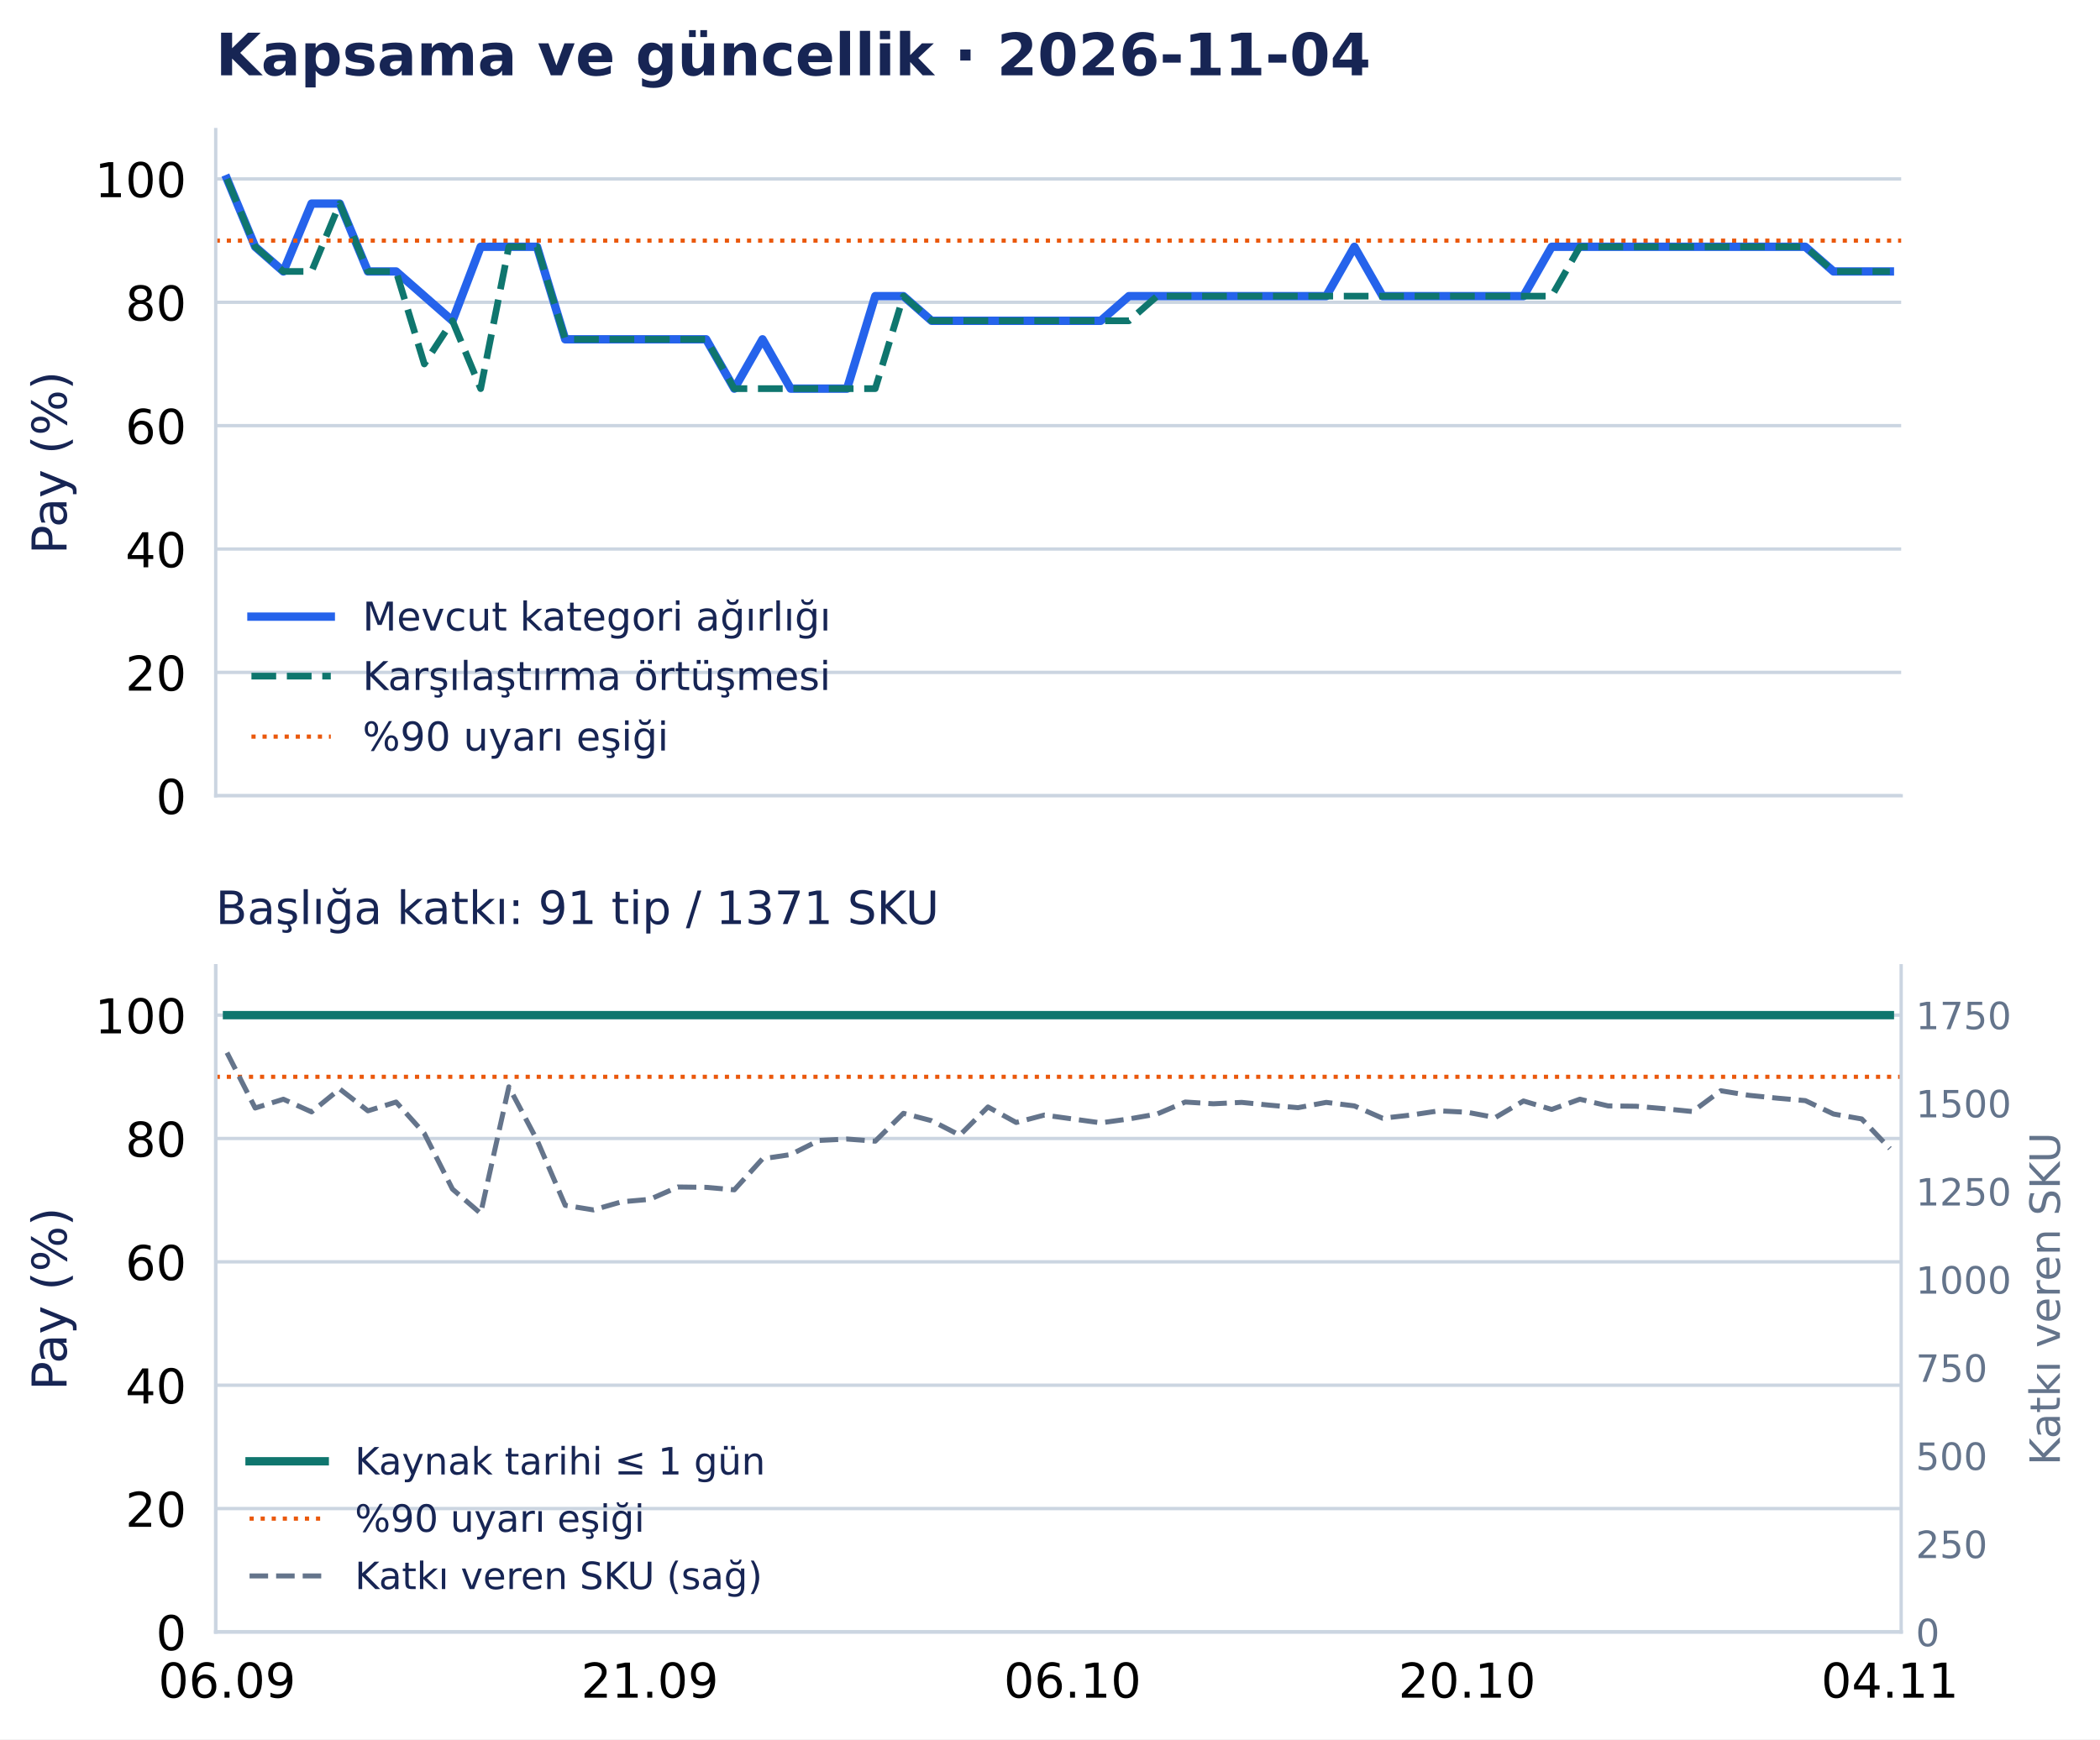
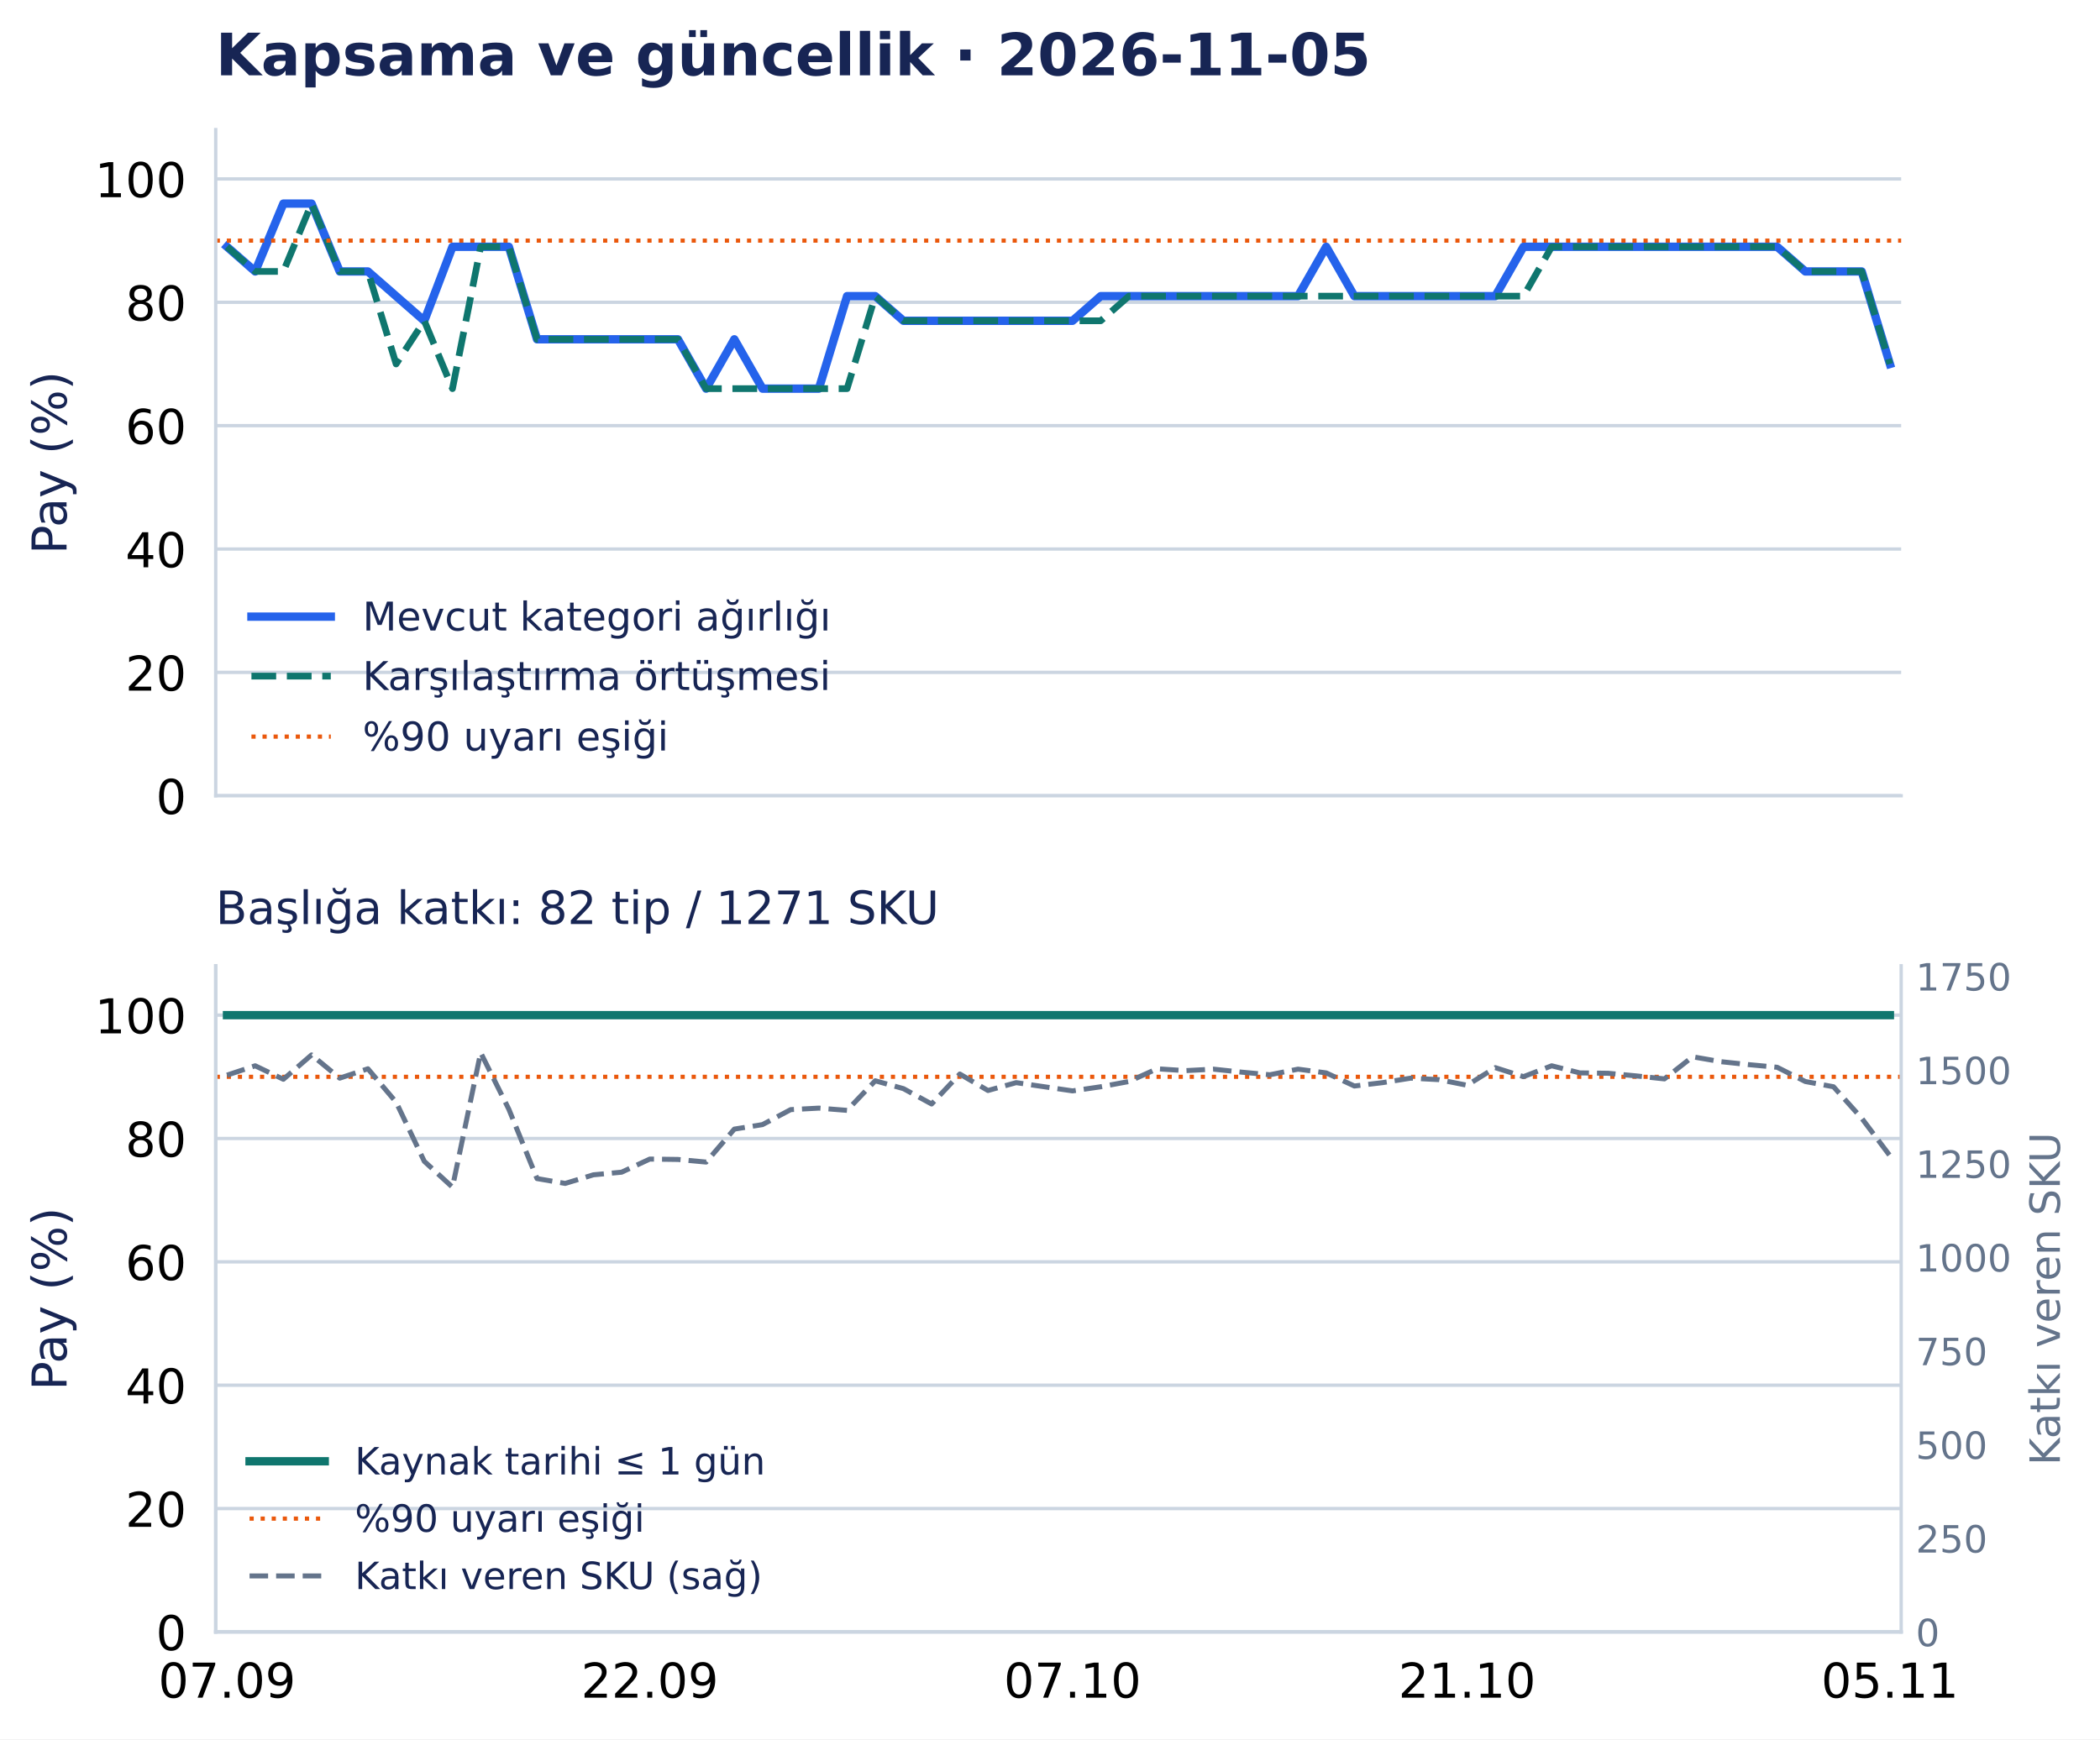
<svg xmlns="http://www.w3.org/2000/svg" width="502.794pt" height="416.535pt" viewBox="0 0 502.794 416.535" version="1.1">
  <defs>
    <style type="text/css">*{stroke-linejoin: round; stroke-linecap: butt}</style>
  </defs>
  <g id="figure_1">
    <g id="patch_1">
      <path d="M 0 416.535 L 502.794 416.535 L 502.794 0 L 0 0 z " style="fill: #ffffff" />
    </g>
    <g id="axes_1">
      <g id="patch_2">
        <path d="M 51.651 190.574 L 455.188 190.574 L 455.188 31.035 L 51.651 31.035 z " style="fill: #ffffff" />
      </g>
      <g id="matplotlib.axis_1">
        <g id="xtick_1">
          <g id="line2d_1" />
        </g>
        <g id="xtick_2">
          <g id="line2d_2" />
        </g>
        <g id="xtick_3">
          <g id="line2d_3" />
        </g>
        <g id="xtick_4">
          <g id="line2d_4" />
        </g>
        <g id="xtick_5">
          <g id="line2d_5" />
        </g>
      </g>
      <g id="matplotlib.axis_2">
        <g id="ytick_1">
          <g id="line2d_6">
            <path d="M 51.651 190.574 L 455.188 190.574 " clip-path="url(#p0e1365a26f)" style="fill: none; stroke: #cbd5e1; stroke-width: 0.8; stroke-linecap: square" />
          </g>
          <g id="line2d_7" />
          <g id="text_1">
            <text style="font-size: 11.5px; font-family: 'DejaVu Sans', 'Bitstream Vera Sans', 'Computer Modern Sans Serif', 'Lucida Grande', 'Verdana', 'Geneva', 'Lucid', 'Arial', 'Helvetica', 'Avant Garde', sans-serif; text-anchor: end" x="44.651" y="194.943" transform="rotate(-0 44.65062 194.9427)">0</text>
          </g>
        </g>
        <g id="ytick_2">
          <g id="line2d_8">
            <path d="M 51.651 161.03 L 455.188 161.03 " clip-path="url(#p0e1365a26f)" style="fill: none; stroke: #cbd5e1; stroke-width: 0.8; stroke-linecap: square" />
          </g>
          <g id="line2d_9" />
          <g id="text_2">
            <text style="font-size: 11.5px; font-family: 'DejaVu Sans', 'Bitstream Vera Sans', 'Computer Modern Sans Serif', 'Lucida Grande', 'Verdana', 'Geneva', 'Lucid', 'Arial', 'Helvetica', 'Avant Garde', sans-serif; text-anchor: end" x="44.651" y="165.398" transform="rotate(-0 44.65062 165.3983)">20</text>
          </g>
        </g>
        <g id="ytick_3">
          <g id="line2d_10">
            <path d="M 51.651 131.485 L 455.188 131.485 " clip-path="url(#p0e1365a26f)" style="fill: none; stroke: #cbd5e1; stroke-width: 0.8; stroke-linecap: square" />
          </g>
          <g id="line2d_11" />
          <g id="text_3">
            <text style="font-size: 11.5px; font-family: 'DejaVu Sans', 'Bitstream Vera Sans', 'Computer Modern Sans Serif', 'Lucida Grande', 'Verdana', 'Geneva', 'Lucid', 'Arial', 'Helvetica', 'Avant Garde', sans-serif; text-anchor: end" x="44.651" y="135.854" transform="rotate(-0 44.65062 135.854)">40</text>
          </g>
        </g>
        <g id="ytick_4">
          <g id="line2d_12">
            <path d="M 51.651 101.941 L 455.188 101.941 " clip-path="url(#p0e1365a26f)" style="fill: none; stroke: #cbd5e1; stroke-width: 0.8; stroke-linecap: square" />
          </g>
          <g id="line2d_13" />
          <g id="text_4">
            <text style="font-size: 11.5px; font-family: 'DejaVu Sans', 'Bitstream Vera Sans', 'Computer Modern Sans Serif', 'Lucida Grande', 'Verdana', 'Geneva', 'Lucid', 'Arial', 'Helvetica', 'Avant Garde', sans-serif; text-anchor: end" x="44.651" y="106.31" transform="rotate(-0 44.65062 106.3097)">60</text>
          </g>
        </g>
        <g id="ytick_5">
          <g id="line2d_14">
            <path d="M 51.651 72.397 L 455.188 72.397 " clip-path="url(#p0e1365a26f)" style="fill: none; stroke: #cbd5e1; stroke-width: 0.8; stroke-linecap: square" />
          </g>
          <g id="line2d_15" />
          <g id="text_5">
            <text style="font-size: 11.5px; font-family: 'DejaVu Sans', 'Bitstream Vera Sans', 'Computer Modern Sans Serif', 'Lucida Grande', 'Verdana', 'Geneva', 'Lucid', 'Arial', 'Helvetica', 'Avant Garde', sans-serif; text-anchor: end" x="44.651" y="76.765" transform="rotate(-0 44.65062 76.76539)">80</text>
          </g>
        </g>
        <g id="ytick_6">
          <g id="line2d_16">
            <path d="M 51.651 42.852 L 455.188 42.852 " clip-path="url(#p0e1365a26f)" style="fill: none; stroke: #cbd5e1; stroke-width: 0.8; stroke-linecap: square" />
          </g>
          <g id="line2d_17" />
          <g id="text_6">
            <text style="font-size: 11.5px; font-family: 'DejaVu Sans', 'Bitstream Vera Sans', 'Computer Modern Sans Serif', 'Lucida Grande', 'Verdana', 'Geneva', 'Lucid', 'Arial', 'Helvetica', 'Avant Garde', sans-serif; text-anchor: end" x="44.651" y="47.221" transform="rotate(-0 44.65062 47.22107)">100</text>
          </g>
        </g>
        <g id="text_7">
          <text style="font-size: 11.5px; font-family: 'DejaVu Sans', 'Bitstream Vera Sans', 'Computer Modern Sans Serif', 'Lucida Grande', 'Verdana', 'Geneva', 'Lucid', 'Arial', 'Helvetica', 'Avant Garde', sans-serif; text-anchor: middle; fill: #172554" x="15.937" y="110.804" transform="rotate(-90 15.93731 110.8044)">Pay (%)</text>
        </g>
      </g>
      <g id="line2d_18">
-         <path d="M 54.35 42.852 L 61.098 59.102 L 67.846 65.011 L 74.594 48.761 L 81.342 48.761 L 88.09 65.011 L 94.839 65.011 L 101.587 70.92 L 108.335 76.828 L 115.083 59.102 L 121.831 59.102 L 128.579 59.102 L 135.327 81.26 L 142.075 81.26 L 148.824 81.26 L 155.572 81.26 L 162.32 81.26 L 169.068 81.26 L 175.816 93.078 L 182.564 81.26 L 189.312 93.078 L 196.06 93.078 L 202.809 93.078 L 209.557 70.92 L 216.305 70.92 L 223.053 76.828 L 229.801 76.828 L 236.549 76.828 L 243.297 76.828 L 250.045 76.828 L 256.794 76.828 L 263.542 76.828 L 270.29 70.92 L 277.038 70.92 L 283.786 70.92 L 290.534 70.92 L 297.282 70.92 L 304.03 70.92 L 310.778 70.92 L 317.527 70.92 L 324.275 59.102 L 331.023 70.92 L 337.771 70.92 L 344.519 70.92 L 351.267 70.92 L 358.015 70.92 L 364.763 70.92 L 371.512 59.102 L 378.26 59.102 L 385.008 59.102 L 391.756 59.102 L 398.504 59.102 L 405.252 59.102 L 412 59.102 L 418.748 59.102 L 425.497 59.102 L 432.245 59.102 L 438.993 65.011 L 445.741 65.011 L 452.489 65.011 " clip-path="url(#p0e1365a26f)" style="fill: none; stroke: #2563eb; stroke-width: 2; stroke-linecap: square" />
+         <path d="M 54.35 59.102 L 61.098 65.011 L 67.846 48.761 L 74.594 48.761 L 81.342 65.011 L 88.09 65.011 L 94.839 70.92 L 101.587 76.828 L 108.335 59.102 L 115.083 59.102 L 121.831 59.102 L 128.579 81.26 L 135.327 81.26 L 142.075 81.26 L 148.824 81.26 L 155.572 81.26 L 162.32 81.26 L 169.068 93.078 L 175.816 81.26 L 182.564 93.078 L 189.312 93.078 L 196.06 93.078 L 202.809 70.92 L 209.557 70.92 L 216.305 76.828 L 223.053 76.828 L 229.801 76.828 L 236.549 76.828 L 243.297 76.828 L 250.045 76.828 L 256.794 76.828 L 263.542 70.92 L 270.29 70.92 L 277.038 70.92 L 283.786 70.92 L 290.534 70.92 L 297.282 70.92 L 304.03 70.92 L 310.778 70.92 L 317.527 59.102 L 324.275 70.92 L 331.023 70.92 L 337.771 70.92 L 344.519 70.92 L 351.267 70.92 L 358.015 70.92 L 364.763 59.102 L 371.512 59.102 L 378.26 59.102 L 385.008 59.102 L 391.756 59.102 L 398.504 59.102 L 405.252 59.102 L 412 59.102 L 418.748 59.102 L 425.497 59.102 L 432.245 65.011 L 438.993 65.011 L 445.741 65.011 L 452.489 87.169 " clip-path="url(#p0e1365a26f)" style="fill: none; stroke: #2563eb; stroke-width: 2; stroke-linecap: square" />
      </g>
      <g id="line2d_19">
-         <path d="M 54.35 42.852 L 61.098 59.102 L 67.846 65.011 L 74.594 65.011 L 81.342 48.761 L 88.09 65.011 L 94.839 65.011 L 101.587 87.169 L 108.335 76.828 L 115.083 93.078 L 121.831 59.102 L 128.579 59.102 L 135.327 81.26 L 142.075 81.26 L 148.824 81.26 L 155.572 81.26 L 162.32 81.26 L 169.068 81.26 L 175.816 93.078 L 182.564 93.078 L 189.312 93.078 L 196.06 93.078 L 202.809 93.078 L 209.557 93.078 L 216.305 70.92 L 223.053 76.828 L 229.801 76.828 L 236.549 76.828 L 243.297 76.828 L 250.045 76.828 L 256.794 76.828 L 263.542 76.828 L 270.29 76.828 L 277.038 70.92 L 283.786 70.92 L 290.534 70.92 L 297.282 70.92 L 304.03 70.92 L 310.778 70.92 L 317.527 70.92 L 324.275 70.92 L 331.023 70.92 L 337.771 70.92 L 344.519 70.92 L 351.267 70.92 L 358.015 70.92 L 364.763 70.92 L 371.512 70.92 L 378.26 59.102 L 385.008 59.102 L 391.756 59.102 L 398.504 59.102 L 405.252 59.102 L 412 59.102 L 418.748 59.102 L 425.497 59.102 L 432.245 59.102 L 438.993 65.011 L 445.741 65.011 L 452.489 65.011 " clip-path="url(#p0e1365a26f)" style="fill: none; stroke-dasharray: 5.92,2.56; stroke-dashoffset: 0; stroke: #0f766e; stroke-width: 1.6" />
+         <path d="M 54.35 59.102 L 61.098 65.011 L 67.846 65.011 L 74.594 48.761 L 81.342 65.011 L 88.09 65.011 L 94.839 87.169 L 101.587 76.828 L 108.335 93.078 L 115.083 59.102 L 121.831 59.102 L 128.579 81.26 L 135.327 81.26 L 142.075 81.26 L 148.824 81.26 L 155.572 81.26 L 162.32 81.26 L 169.068 93.078 L 175.816 93.078 L 182.564 93.078 L 189.312 93.078 L 196.06 93.078 L 202.809 93.078 L 209.557 70.92 L 216.305 76.828 L 223.053 76.828 L 229.801 76.828 L 236.549 76.828 L 243.297 76.828 L 250.045 76.828 L 256.794 76.828 L 263.542 76.828 L 270.29 70.92 L 277.038 70.92 L 283.786 70.92 L 290.534 70.92 L 297.282 70.92 L 304.03 70.92 L 310.778 70.92 L 317.527 70.92 L 324.275 70.92 L 331.023 70.92 L 337.771 70.92 L 344.519 70.92 L 351.267 70.92 L 358.015 70.92 L 364.763 70.92 L 371.512 59.102 L 378.26 59.102 L 385.008 59.102 L 391.756 59.102 L 398.504 59.102 L 405.252 59.102 L 412 59.102 L 418.748 59.102 L 425.497 59.102 L 432.245 65.011 L 438.993 65.011 L 445.741 65.011 L 452.489 87.169 " clip-path="url(#p0e1365a26f)" style="fill: none; stroke-dasharray: 5.92,2.56; stroke-dashoffset: 0; stroke: #0f766e; stroke-width: 1.6" />
      </g>
      <g id="line2d_20">
        <path d="M 51.651 57.625 L 455.188 57.625 " clip-path="url(#p0e1365a26f)" style="fill: none; stroke-dasharray: 1,1.65; stroke-dashoffset: 0; stroke: #ea580c" />
      </g>
      <g id="patch_3">
        <path d="M 51.651 190.574 L 51.651 31.035 " style="fill: none; stroke: #cbd5e1; stroke-width: 0.8; stroke-linejoin: miter; stroke-linecap: square" />
      </g>
      <g id="patch_4">
        <path d="M 51.651 190.574 L 455.188 190.574 " style="fill: none; stroke: #cbd5e1; stroke-width: 0.8; stroke-linejoin: miter; stroke-linecap: square" />
      </g>
      <g id="text_8">
-         <text style="font-weight: 700; font-size: 14px; font-family: 'DejaVu Sans', 'Bitstream Vera Sans', 'Computer Modern Sans Serif', 'Lucida Grande', 'Verdana', 'Geneva', 'Lucid', 'Arial', 'Helvetica', 'Avant Garde', sans-serif; text-anchor: start; fill: #172554" x="51.651" y="18.035" transform="rotate(-0 51.65062 18.03469)">Kapsama ve güncellik · 2026-11-04</text>
+         <text style="font-weight: 700; font-size: 14px; font-family: 'DejaVu Sans', 'Bitstream Vera Sans', 'Computer Modern Sans Serif', 'Lucida Grande', 'Verdana', 'Geneva', 'Lucid', 'Arial', 'Helvetica', 'Avant Garde', sans-serif; text-anchor: start; fill: #172554" x="51.651" y="18.035" transform="rotate(-0 51.65062 18.03469)">Kapsama ve güncellik · 2026-11-05</text>
      </g>
      <g id="legend_1">
        <g id="line2d_21">
          <path d="M 60.201 147.675 L 69.701 147.675 L 79.201 147.675 " style="fill: none; stroke: #2563eb; stroke-width: 2; stroke-linecap: square" />
        </g>
        <g id="text_9">
          <text style="font-size: 9.5px; font-family: 'DejaVu Sans', 'Bitstream Vera Sans', 'Computer Modern Sans Serif', 'Lucida Grande', 'Verdana', 'Geneva', 'Lucid', 'Arial', 'Helvetica', 'Avant Garde', sans-serif; text-anchor: start; fill: #172554" x="86.801" y="151" transform="rotate(-0 86.80062 150.9998)">Mevcut kategori ağırlığı</text>
        </g>
        <g id="line2d_22">
          <path d="M 60.201 161.926 L 69.701 161.926 L 79.201 161.926 " style="fill: none; stroke-dasharray: 5.92,2.56; stroke-dashoffset: 0; stroke: #0f766e; stroke-width: 1.6" />
        </g>
        <g id="text_10">
          <text style="font-size: 9.5px; font-family: 'DejaVu Sans', 'Bitstream Vera Sans', 'Computer Modern Sans Serif', 'Lucida Grande', 'Verdana', 'Geneva', 'Lucid', 'Arial', 'Helvetica', 'Avant Garde', sans-serif; text-anchor: start; fill: #172554" x="86.801" y="165.251" transform="rotate(-0 86.80062 165.2506)">Karşılaştırma örtüşmesi</text>
        </g>
        <g id="line2d_23">
          <path d="M 60.201 176.417 L 69.701 176.417 L 79.201 176.417 " style="fill: none; stroke-dasharray: 1,1.65; stroke-dashoffset: 0; stroke: #ea580c" />
        </g>
        <g id="text_11">
          <text style="font-size: 9.5px; font-family: 'DejaVu Sans', 'Bitstream Vera Sans', 'Computer Modern Sans Serif', 'Lucida Grande', 'Verdana', 'Geneva', 'Lucid', 'Arial', 'Helvetica', 'Avant Garde', sans-serif; text-anchor: start; fill: #172554" x="86.801" y="179.742" transform="rotate(-0 86.80062 179.7418)">%90 uyarı eşiği</text>
        </g>
      </g>
    </g>
    <g id="axes_2">
      <g id="patch_5">
        <path d="M 51.651 390.835 L 455.188 390.835 L 455.188 231.295 L 51.651 231.295 z " style="fill: #ffffff" />
      </g>
      <g id="matplotlib.axis_3">
        <g id="xtick_6">
          <g id="line2d_24" />
          <g id="text_12">
-             <text style="font-size: 11.5px; font-family: 'DejaVu Sans', 'Bitstream Vera Sans', 'Computer Modern Sans Serif', 'Lucida Grande', 'Verdana', 'Geneva', 'Lucid', 'Arial', 'Helvetica', 'Avant Garde', sans-serif; text-anchor: middle" x="54.35" y="406.572" transform="rotate(-0 54.34987 406.572)">06.09</text>
+             <text style="font-size: 11.5px; font-family: 'DejaVu Sans', 'Bitstream Vera Sans', 'Computer Modern Sans Serif', 'Lucida Grande', 'Verdana', 'Geneva', 'Lucid', 'Arial', 'Helvetica', 'Avant Garde', sans-serif; text-anchor: middle" x="54.35" y="406.572" transform="rotate(-0 54.34987 406.572)">07.09</text>
          </g>
        </g>
        <g id="xtick_7">
          <g id="line2d_25" />
          <g id="text_13">
-             <text style="font-size: 11.5px; font-family: 'DejaVu Sans', 'Bitstream Vera Sans', 'Computer Modern Sans Serif', 'Lucida Grande', 'Verdana', 'Geneva', 'Lucid', 'Arial', 'Helvetica', 'Avant Garde', sans-serif; text-anchor: middle" x="155.572" y="406.572" transform="rotate(-0 155.5717 406.572)">21.09</text>
+             <text style="font-size: 11.5px; font-family: 'DejaVu Sans', 'Bitstream Vera Sans', 'Computer Modern Sans Serif', 'Lucida Grande', 'Verdana', 'Geneva', 'Lucid', 'Arial', 'Helvetica', 'Avant Garde', sans-serif; text-anchor: middle" x="155.572" y="406.572" transform="rotate(-0 155.5717 406.572)">22.09</text>
          </g>
        </g>
        <g id="xtick_8">
          <g id="line2d_26" />
          <g id="text_14">
-             <text style="font-size: 11.5px; font-family: 'DejaVu Sans', 'Bitstream Vera Sans', 'Computer Modern Sans Serif', 'Lucida Grande', 'Verdana', 'Geneva', 'Lucid', 'Arial', 'Helvetica', 'Avant Garde', sans-serif; text-anchor: middle" x="256.794" y="406.572" transform="rotate(-0 256.7935 406.572)">06.10</text>
+             <text style="font-size: 11.5px; font-family: 'DejaVu Sans', 'Bitstream Vera Sans', 'Computer Modern Sans Serif', 'Lucida Grande', 'Verdana', 'Geneva', 'Lucid', 'Arial', 'Helvetica', 'Avant Garde', sans-serif; text-anchor: middle" x="256.794" y="406.572" transform="rotate(-0 256.7935 406.572)">07.10</text>
          </g>
        </g>
        <g id="xtick_9">
          <g id="line2d_27" />
          <g id="text_15">
-             <text style="font-size: 11.5px; font-family: 'DejaVu Sans', 'Bitstream Vera Sans', 'Computer Modern Sans Serif', 'Lucida Grande', 'Verdana', 'Geneva', 'Lucid', 'Arial', 'Helvetica', 'Avant Garde', sans-serif; text-anchor: middle" x="351.267" y="406.572" transform="rotate(-0 351.2672 406.572)">20.10</text>
+             <text style="font-size: 11.5px; font-family: 'DejaVu Sans', 'Bitstream Vera Sans', 'Computer Modern Sans Serif', 'Lucida Grande', 'Verdana', 'Geneva', 'Lucid', 'Arial', 'Helvetica', 'Avant Garde', sans-serif; text-anchor: middle" x="351.267" y="406.572" transform="rotate(-0 351.2672 406.572)">21.10</text>
          </g>
        </g>
        <g id="xtick_10">
          <g id="line2d_28" />
          <g id="text_16">
-             <text style="font-size: 11.5px; font-family: 'DejaVu Sans', 'Bitstream Vera Sans', 'Computer Modern Sans Serif', 'Lucida Grande', 'Verdana', 'Geneva', 'Lucid', 'Arial', 'Helvetica', 'Avant Garde', sans-serif; text-anchor: middle" x="452.489" y="406.572" transform="rotate(-0 452.489 406.572)">04.11</text>
+             <text style="font-size: 11.5px; font-family: 'DejaVu Sans', 'Bitstream Vera Sans', 'Computer Modern Sans Serif', 'Lucida Grande', 'Verdana', 'Geneva', 'Lucid', 'Arial', 'Helvetica', 'Avant Garde', sans-serif; text-anchor: middle" x="452.489" y="406.572" transform="rotate(-0 452.489 406.572)">05.11</text>
          </g>
        </g>
      </g>
      <g id="matplotlib.axis_4">
        <g id="ytick_7">
          <g id="line2d_29">
            <path d="M 51.651 390.835 L 455.188 390.835 " clip-path="url(#pd502d77126)" style="fill: none; stroke: #cbd5e1; stroke-width: 0.8; stroke-linecap: square" />
          </g>
          <g id="line2d_30" />
          <g id="text_17">
            <text style="font-size: 11.5px; font-family: 'DejaVu Sans', 'Bitstream Vera Sans', 'Computer Modern Sans Serif', 'Lucida Grande', 'Verdana', 'Geneva', 'Lucid', 'Arial', 'Helvetica', 'Avant Garde', sans-serif; text-anchor: end" x="44.651" y="395.203" transform="rotate(-0 44.65062 395.2033)">0</text>
          </g>
        </g>
        <g id="ytick_8">
          <g id="line2d_31">
            <path d="M 51.651 361.29 L 455.188 361.29 " clip-path="url(#pd502d77126)" style="fill: none; stroke: #cbd5e1; stroke-width: 0.8; stroke-linecap: square" />
          </g>
          <g id="line2d_32" />
          <g id="text_18">
            <text style="font-size: 11.5px; font-family: 'DejaVu Sans', 'Bitstream Vera Sans', 'Computer Modern Sans Serif', 'Lucida Grande', 'Verdana', 'Geneva', 'Lucid', 'Arial', 'Helvetica', 'Avant Garde', sans-serif; text-anchor: end" x="44.651" y="365.659" transform="rotate(-0 44.65062 365.659)">20</text>
          </g>
        </g>
        <g id="ytick_9">
          <g id="line2d_33">
            <path d="M 51.651 331.746 L 455.188 331.746 " clip-path="url(#pd502d77126)" style="fill: none; stroke: #cbd5e1; stroke-width: 0.8; stroke-linecap: square" />
          </g>
          <g id="line2d_34" />
          <g id="text_19">
            <text style="font-size: 11.5px; font-family: 'DejaVu Sans', 'Bitstream Vera Sans', 'Computer Modern Sans Serif', 'Lucida Grande', 'Verdana', 'Geneva', 'Lucid', 'Arial', 'Helvetica', 'Avant Garde', sans-serif; text-anchor: end" x="44.651" y="336.115" transform="rotate(-0 44.65062 336.1147)">40</text>
          </g>
        </g>
        <g id="ytick_10">
          <g id="line2d_35">
            <path d="M 51.651 302.202 L 455.188 302.202 " clip-path="url(#pd502d77126)" style="fill: none; stroke: #cbd5e1; stroke-width: 0.8; stroke-linecap: square" />
          </g>
          <g id="line2d_36" />
          <g id="text_20">
            <text style="font-size: 11.5px; font-family: 'DejaVu Sans', 'Bitstream Vera Sans', 'Computer Modern Sans Serif', 'Lucida Grande', 'Verdana', 'Geneva', 'Lucid', 'Arial', 'Helvetica', 'Avant Garde', sans-serif; text-anchor: end" x="44.651" y="306.57" transform="rotate(-0 44.65062 306.5704)">60</text>
          </g>
        </g>
        <g id="ytick_11">
          <g id="line2d_37">
            <path d="M 51.651 272.657 L 455.188 272.657 " clip-path="url(#pd502d77126)" style="fill: none; stroke: #cbd5e1; stroke-width: 0.8; stroke-linecap: square" />
          </g>
          <g id="line2d_38" />
          <g id="text_21">
            <text style="font-size: 11.5px; font-family: 'DejaVu Sans', 'Bitstream Vera Sans', 'Computer Modern Sans Serif', 'Lucida Grande', 'Verdana', 'Geneva', 'Lucid', 'Arial', 'Helvetica', 'Avant Garde', sans-serif; text-anchor: end" x="44.651" y="277.026" transform="rotate(-0 44.65062 277.0261)">80</text>
          </g>
        </g>
        <g id="ytick_12">
          <g id="line2d_39">
            <path d="M 51.651 243.113 L 455.188 243.113 " clip-path="url(#pd502d77126)" style="fill: none; stroke: #cbd5e1; stroke-width: 0.8; stroke-linecap: square" />
          </g>
          <g id="line2d_40" />
          <g id="text_22">
            <text style="font-size: 11.5px; font-family: 'DejaVu Sans', 'Bitstream Vera Sans', 'Computer Modern Sans Serif', 'Lucida Grande', 'Verdana', 'Geneva', 'Lucid', 'Arial', 'Helvetica', 'Avant Garde', sans-serif; text-anchor: end" x="44.651" y="247.482" transform="rotate(-0 44.65062 247.4817)">100</text>
          </g>
        </g>
        <g id="text_23">
          <text style="font-size: 11.5px; font-family: 'DejaVu Sans', 'Bitstream Vera Sans', 'Computer Modern Sans Serif', 'Lucida Grande', 'Verdana', 'Geneva', 'Lucid', 'Arial', 'Helvetica', 'Avant Garde', sans-serif; text-anchor: middle; fill: #172554" x="15.937" y="311.065" transform="rotate(-90 15.93731 311.065)">Pay (%)</text>
        </g>
      </g>
      <g id="line2d_41">
        <path d="M 54.35 243.113 L 61.098 243.113 L 67.846 243.113 L 74.594 243.113 L 81.342 243.113 L 88.09 243.113 L 94.839 243.113 L 101.587 243.113 L 108.335 243.113 L 115.083 243.113 L 121.831 243.113 L 128.579 243.113 L 135.327 243.113 L 142.075 243.113 L 148.824 243.113 L 155.572 243.113 L 162.32 243.113 L 169.068 243.113 L 175.816 243.113 L 182.564 243.113 L 189.312 243.113 L 196.06 243.113 L 202.809 243.113 L 209.557 243.113 L 216.305 243.113 L 223.053 243.113 L 229.801 243.113 L 236.549 243.113 L 243.297 243.113 L 250.045 243.113 L 256.794 243.113 L 263.542 243.113 L 270.29 243.113 L 277.038 243.113 L 283.786 243.113 L 290.534 243.113 L 297.282 243.113 L 304.03 243.113 L 310.778 243.113 L 317.527 243.113 L 324.275 243.113 L 331.023 243.113 L 337.771 243.113 L 344.519 243.113 L 351.267 243.113 L 358.015 243.113 L 364.763 243.113 L 371.512 243.113 L 378.26 243.113 L 385.008 243.113 L 391.756 243.113 L 398.504 243.113 L 405.252 243.113 L 412 243.113 L 418.748 243.113 L 425.497 243.113 L 432.245 243.113 L 438.993 243.113 L 445.741 243.113 L 452.489 243.113 " clip-path="url(#pd502d77126)" style="fill: none; stroke: #0f766e; stroke-width: 2; stroke-linecap: square" />
      </g>
      <g id="line2d_42">
        <path d="M 51.651 257.885 L 455.188 257.885 " clip-path="url(#pd502d77126)" style="fill: none; stroke-dasharray: 1,1.65; stroke-dashoffset: 0; stroke: #ea580c" />
      </g>
      <g id="patch_6">
        <path d="M 51.651 390.835 L 51.651 231.295 " style="fill: none; stroke: #cbd5e1; stroke-width: 0.8; stroke-linejoin: miter; stroke-linecap: square" />
      </g>
      <g id="patch_7">
        <path d="M 51.651 390.835 L 455.188 390.835 " style="fill: none; stroke: #cbd5e1; stroke-width: 0.8; stroke-linejoin: miter; stroke-linecap: square" />
      </g>
      <g id="text_24">
-         <text style="font-size: 11px; font-family: 'DejaVu Sans', 'Bitstream Vera Sans', 'Computer Modern Sans Serif', 'Lucida Grande', 'Verdana', 'Geneva', 'Lucid', 'Arial', 'Helvetica', 'Avant Garde', sans-serif; text-anchor: start; fill: #172554" x="51.651" y="221.295" transform="rotate(-0 51.65062 221.2954)">Başlığa katkı: 91 tip / 1371 SKU</text>
+         <text style="font-size: 11px; font-family: 'DejaVu Sans', 'Bitstream Vera Sans', 'Computer Modern Sans Serif', 'Lucida Grande', 'Verdana', 'Geneva', 'Lucid', 'Arial', 'Helvetica', 'Avant Garde', sans-serif; text-anchor: start; fill: #172554" x="51.651" y="221.295" transform="rotate(-0 51.65062 221.2954)">Başlığa katkı: 82 tip / 1271 SKU</text>
      </g>
      <g id="legend_2">
        <g id="line2d_43">
          <path d="M 59.751 349.966 L 68.751 349.966 L 77.751 349.966 " style="fill: none; stroke: #0f766e; stroke-width: 2; stroke-linecap: square" />
        </g>
        <g id="text_25">
          <text style="font-size: 9px; font-family: 'DejaVu Sans', 'Bitstream Vera Sans', 'Computer Modern Sans Serif', 'Lucida Grande', 'Verdana', 'Geneva', 'Lucid', 'Arial', 'Helvetica', 'Avant Garde', sans-serif; text-anchor: start; fill: #172554" x="84.951" y="353.116" transform="rotate(-0 84.95063 353.1155)">Kaynak tarihi ≤ 1 gün</text>
        </g>
        <g id="line2d_44">
          <path d="M 59.751 363.694 L 68.751 363.694 L 77.751 363.694 " style="fill: none; stroke-dasharray: 1,1.65; stroke-dashoffset: 0; stroke: #ea580c" />
        </g>
        <g id="text_26">
          <text style="font-size: 9px; font-family: 'DejaVu Sans', 'Bitstream Vera Sans', 'Computer Modern Sans Serif', 'Lucida Grande', 'Verdana', 'Geneva', 'Lucid', 'Arial', 'Helvetica', 'Avant Garde', sans-serif; text-anchor: start; fill: #172554" x="84.951" y="366.844" transform="rotate(-0 84.95063 366.8441)">%90 uyarı eşiği</text>
        </g>
        <g id="line2d_45">
          <path d="M 59.751 377.423 L 68.751 377.423 L 77.751 377.423 " style="fill: none; stroke-dasharray: 4.44,1.92; stroke-dashoffset: 0; stroke: #64748b; stroke-width: 1.2" />
        </g>
        <g id="text_27">
          <text style="font-size: 9px; font-family: 'DejaVu Sans', 'Bitstream Vera Sans', 'Computer Modern Sans Serif', 'Lucida Grande', 'Verdana', 'Geneva', 'Lucid', 'Arial', 'Helvetica', 'Avant Garde', sans-serif; text-anchor: start; fill: #172554" x="84.951" y="380.573" transform="rotate(-0 84.95063 380.5726)">Katkı veren SKU (sağ)</text>
        </g>
      </g>
    </g>
    <g id="axes_3">
      <g id="matplotlib.axis_5">
        <g id="ytick_13">
          <g id="line2d_46" />
          <g id="text_28">
            <text style="font-size: 9px; font-family: 'DejaVu Sans', 'Bitstream Vera Sans', 'Computer Modern Sans Serif', 'Lucida Grande', 'Verdana', 'Geneva', 'Lucid', 'Arial', 'Helvetica', 'Avant Garde', sans-serif; text-anchor: start; fill: #64748b" x="458.688" y="394.254" transform="rotate(-0 458.6883 394.2536)">0</text>
          </g>
        </g>
        <g id="ytick_14">
          <g id="line2d_47" />
          <g id="text_29">
-             <text style="font-size: 9px; font-family: 'DejaVu Sans', 'Bitstream Vera Sans', 'Computer Modern Sans Serif', 'Lucida Grande', 'Verdana', 'Geneva', 'Lucid', 'Arial', 'Helvetica', 'Avant Garde', sans-serif; text-anchor: start; fill: #64748b" x="458.688" y="373.144" transform="rotate(-0 458.6883 373.1444)">250</text>
+             <text style="font-size: 9px; font-family: 'DejaVu Sans', 'Bitstream Vera Sans', 'Computer Modern Sans Serif', 'Lucida Grande', 'Verdana', 'Geneva', 'Lucid', 'Arial', 'Helvetica', 'Avant Garde', sans-serif; text-anchor: start; fill: #64748b" x="458.688" y="371.82" transform="rotate(-0 458.6883 371.82)">250</text>
          </g>
        </g>
        <g id="ytick_15">
          <g id="line2d_48" />
          <g id="text_30">
-             <text style="font-size: 9px; font-family: 'DejaVu Sans', 'Bitstream Vera Sans', 'Computer Modern Sans Serif', 'Lucida Grande', 'Verdana', 'Geneva', 'Lucid', 'Arial', 'Helvetica', 'Avant Garde', sans-serif; text-anchor: start; fill: #64748b" x="458.688" y="352.035" transform="rotate(-0 458.6883 352.0352)">500</text>
+             <text style="font-size: 9px; font-family: 'DejaVu Sans', 'Bitstream Vera Sans', 'Computer Modern Sans Serif', 'Lucida Grande', 'Verdana', 'Geneva', 'Lucid', 'Arial', 'Helvetica', 'Avant Garde', sans-serif; text-anchor: start; fill: #64748b" x="458.688" y="349.386" transform="rotate(-0 458.6883 349.3863)">500</text>
          </g>
        </g>
        <g id="ytick_16">
          <g id="line2d_49" />
          <g id="text_31">
-             <text style="font-size: 9px; font-family: 'DejaVu Sans', 'Bitstream Vera Sans', 'Computer Modern Sans Serif', 'Lucida Grande', 'Verdana', 'Geneva', 'Lucid', 'Arial', 'Helvetica', 'Avant Garde', sans-serif; text-anchor: start; fill: #64748b" x="458.688" y="330.926" transform="rotate(-0 458.6883 330.9259)">750</text>
+             <text style="font-size: 9px; font-family: 'DejaVu Sans', 'Bitstream Vera Sans', 'Computer Modern Sans Serif', 'Lucida Grande', 'Verdana', 'Geneva', 'Lucid', 'Arial', 'Helvetica', 'Avant Garde', sans-serif; text-anchor: start; fill: #64748b" x="458.688" y="326.953" transform="rotate(-0 458.6883 326.9526)">750</text>
          </g>
        </g>
        <g id="ytick_17">
          <g id="line2d_50" />
          <g id="text_32">
-             <text style="font-size: 9px; font-family: 'DejaVu Sans', 'Bitstream Vera Sans', 'Computer Modern Sans Serif', 'Lucida Grande', 'Verdana', 'Geneva', 'Lucid', 'Arial', 'Helvetica', 'Avant Garde', sans-serif; text-anchor: start; fill: #64748b" x="458.688" y="309.817" transform="rotate(-0 458.6883 309.8167)">1000</text>
+             <text style="font-size: 9px; font-family: 'DejaVu Sans', 'Bitstream Vera Sans', 'Computer Modern Sans Serif', 'Lucida Grande', 'Verdana', 'Geneva', 'Lucid', 'Arial', 'Helvetica', 'Avant Garde', sans-serif; text-anchor: start; fill: #64748b" x="458.688" y="304.519" transform="rotate(-0 458.6883 304.5189)">1000</text>
          </g>
        </g>
        <g id="ytick_18">
          <g id="line2d_51" />
          <g id="text_33">
-             <text style="font-size: 9px; font-family: 'DejaVu Sans', 'Bitstream Vera Sans', 'Computer Modern Sans Serif', 'Lucida Grande', 'Verdana', 'Geneva', 'Lucid', 'Arial', 'Helvetica', 'Avant Garde', sans-serif; text-anchor: start; fill: #64748b" x="458.688" y="288.707" transform="rotate(-0 458.6883 288.7075)">1250</text>
+             <text style="font-size: 9px; font-family: 'DejaVu Sans', 'Bitstream Vera Sans', 'Computer Modern Sans Serif', 'Lucida Grande', 'Verdana', 'Geneva', 'Lucid', 'Arial', 'Helvetica', 'Avant Garde', sans-serif; text-anchor: start; fill: #64748b" x="458.688" y="282.085" transform="rotate(-0 458.6883 282.0853)">1250</text>
          </g>
        </g>
        <g id="ytick_19">
          <g id="line2d_52" />
          <g id="text_34">
-             <text style="font-size: 9px; font-family: 'DejaVu Sans', 'Bitstream Vera Sans', 'Computer Modern Sans Serif', 'Lucida Grande', 'Verdana', 'Geneva', 'Lucid', 'Arial', 'Helvetica', 'Avant Garde', sans-serif; text-anchor: start; fill: #64748b" x="458.688" y="267.598" transform="rotate(-0 458.6883 267.5983)">1500</text>
+             <text style="font-size: 9px; font-family: 'DejaVu Sans', 'Bitstream Vera Sans', 'Computer Modern Sans Serif', 'Lucida Grande', 'Verdana', 'Geneva', 'Lucid', 'Arial', 'Helvetica', 'Avant Garde', sans-serif; text-anchor: start; fill: #64748b" x="458.688" y="259.652" transform="rotate(-0 458.6883 259.6516)">1500</text>
          </g>
        </g>
        <g id="ytick_20">
          <g id="line2d_53" />
          <g id="text_35">
-             <text style="font-size: 9px; font-family: 'DejaVu Sans', 'Bitstream Vera Sans', 'Computer Modern Sans Serif', 'Lucida Grande', 'Verdana', 'Geneva', 'Lucid', 'Arial', 'Helvetica', 'Avant Garde', sans-serif; text-anchor: start; fill: #64748b" x="458.688" y="246.489" transform="rotate(-0 458.6883 246.489)">1750</text>
+             <text style="font-size: 9px; font-family: 'DejaVu Sans', 'Bitstream Vera Sans', 'Computer Modern Sans Serif', 'Lucida Grande', 'Verdana', 'Geneva', 'Lucid', 'Arial', 'Helvetica', 'Avant Garde', sans-serif; text-anchor: start; fill: #64748b" x="458.688" y="237.218" transform="rotate(-0 458.6883 237.2179)">1750</text>
          </g>
        </g>
        <g id="text_36">
          <text style="font-size: 10px; font-family: 'DejaVu Sans', 'Bitstream Vera Sans', 'Computer Modern Sans Serif', 'Lucida Grande', 'Verdana', 'Geneva', 'Lucid', 'Arial', 'Helvetica', 'Avant Garde', sans-serif; text-anchor: middle; fill: #64748b" x="493.192" y="311.065" transform="rotate(-90 493.1917 311.065)">Katkı veren SKU</text>
        </g>
      </g>
      <g id="line2d_54">
-         <path d="M 54.35 252.105 L 61.098 265.361 L 67.846 263.251 L 74.594 266.29 L 81.342 260.802 L 88.09 266.037 L 94.839 263.926 L 101.587 271.441 L 108.335 284.782 L 115.083 290.608 L 121.831 260.295 L 128.579 273.045 L 135.327 288.666 L 142.075 289.764 L 148.824 287.822 L 155.572 287.231 L 162.32 284.275 L 169.068 284.36 L 175.816 284.951 L 182.564 277.52 L 189.312 276.507 L 196.06 273.13 L 202.809 272.792 L 209.557 273.299 L 216.305 266.628 L 223.053 268.401 L 229.801 271.863 L 236.549 265.108 L 243.297 268.823 L 250.045 267.05 L 256.794 267.979 L 263.542 268.908 L 270.29 267.979 L 277.038 266.797 L 283.786 263.926 L 290.534 264.348 L 297.282 264.01 L 304.03 264.686 L 310.778 265.277 L 317.527 264.01 L 324.275 264.855 L 331.023 267.81 L 337.771 267.05 L 344.519 266.037 L 351.267 266.375 L 358.015 267.641 L 364.763 263.673 L 371.512 265.699 L 378.26 263.251 L 385.008 264.855 L 391.756 264.939 L 398.504 265.53 L 405.252 266.206 L 412 261.224 L 418.748 262.322 L 425.497 262.997 L 432.245 263.588 L 438.993 266.797 L 445.741 267.979 L 452.489 275.072 " clip-path="url(#pd502d77126)" style="fill: none; stroke-dasharray: 4.44,1.92; stroke-dashoffset: 0; stroke: #64748b; stroke-width: 1.2" />
+         <path d="M 54.35 257.489 L 61.098 255.246 L 67.846 258.476 L 74.594 252.643 L 81.342 258.207 L 88.09 255.963 L 94.839 263.95 L 101.587 278.128 L 108.335 284.32 L 115.083 252.105 L 121.831 265.655 L 128.579 282.256 L 135.327 283.422 L 142.075 281.358 L 148.824 280.73 L 155.572 277.589 L 162.32 277.679 L 169.068 278.307 L 175.816 270.411 L 182.564 269.334 L 189.312 265.745 L 196.06 265.386 L 202.809 265.924 L 209.557 258.835 L 216.305 260.719 L 223.053 264.398 L 229.801 257.22 L 236.549 261.168 L 243.297 259.284 L 250.045 260.271 L 256.794 261.258 L 263.542 260.271 L 270.29 259.014 L 277.038 255.963 L 283.786 256.412 L 290.534 256.053 L 297.282 256.771 L 304.03 257.399 L 310.778 256.053 L 317.527 256.951 L 324.275 260.091 L 331.023 259.284 L 337.771 258.207 L 344.519 258.566 L 351.267 259.912 L 358.015 255.694 L 364.763 257.848 L 371.512 255.246 L 378.26 256.951 L 385.008 257.04 L 391.756 257.668 L 398.504 258.386 L 405.252 253.092 L 412 254.258 L 418.748 254.976 L 425.497 255.604 L 432.245 259.014 L 438.993 260.271 L 445.741 267.808 L 452.489 276.782 " clip-path="url(#pd502d77126)" style="fill: none; stroke-dasharray: 4.44,1.92; stroke-dashoffset: 0; stroke: #64748b; stroke-width: 1.2" />
      </g>
      <g id="patch_8">
        <path d="M 51.651 390.835 L 51.651 231.295 " style="fill: none; stroke: #cbd5e1; stroke-width: 0.8; stroke-linejoin: miter; stroke-linecap: square" />
      </g>
      <g id="patch_9">
        <path d="M 455.188 390.835 L 455.188 231.295 " style="fill: none; stroke: #cbd5e1; stroke-width: 0.8; stroke-linejoin: miter; stroke-linecap: square" />
      </g>
      <g id="patch_10">
        <path d="M 51.651 390.835 L 455.188 390.835 " style="fill: none; stroke: #cbd5e1; stroke-width: 0.8; stroke-linejoin: miter; stroke-linecap: square" />
      </g>
    </g>
  </g>
  <defs>
    <clipPath id="p0e1365a26f">
      <rect x="51.651" y="31.035" width="403.538" height="159.539" />
    </clipPath>
    <clipPath id="pd502d77126">
      <rect x="51.651" y="231.295" width="403.538" height="159.539" />
    </clipPath>
  </defs>
</svg>
